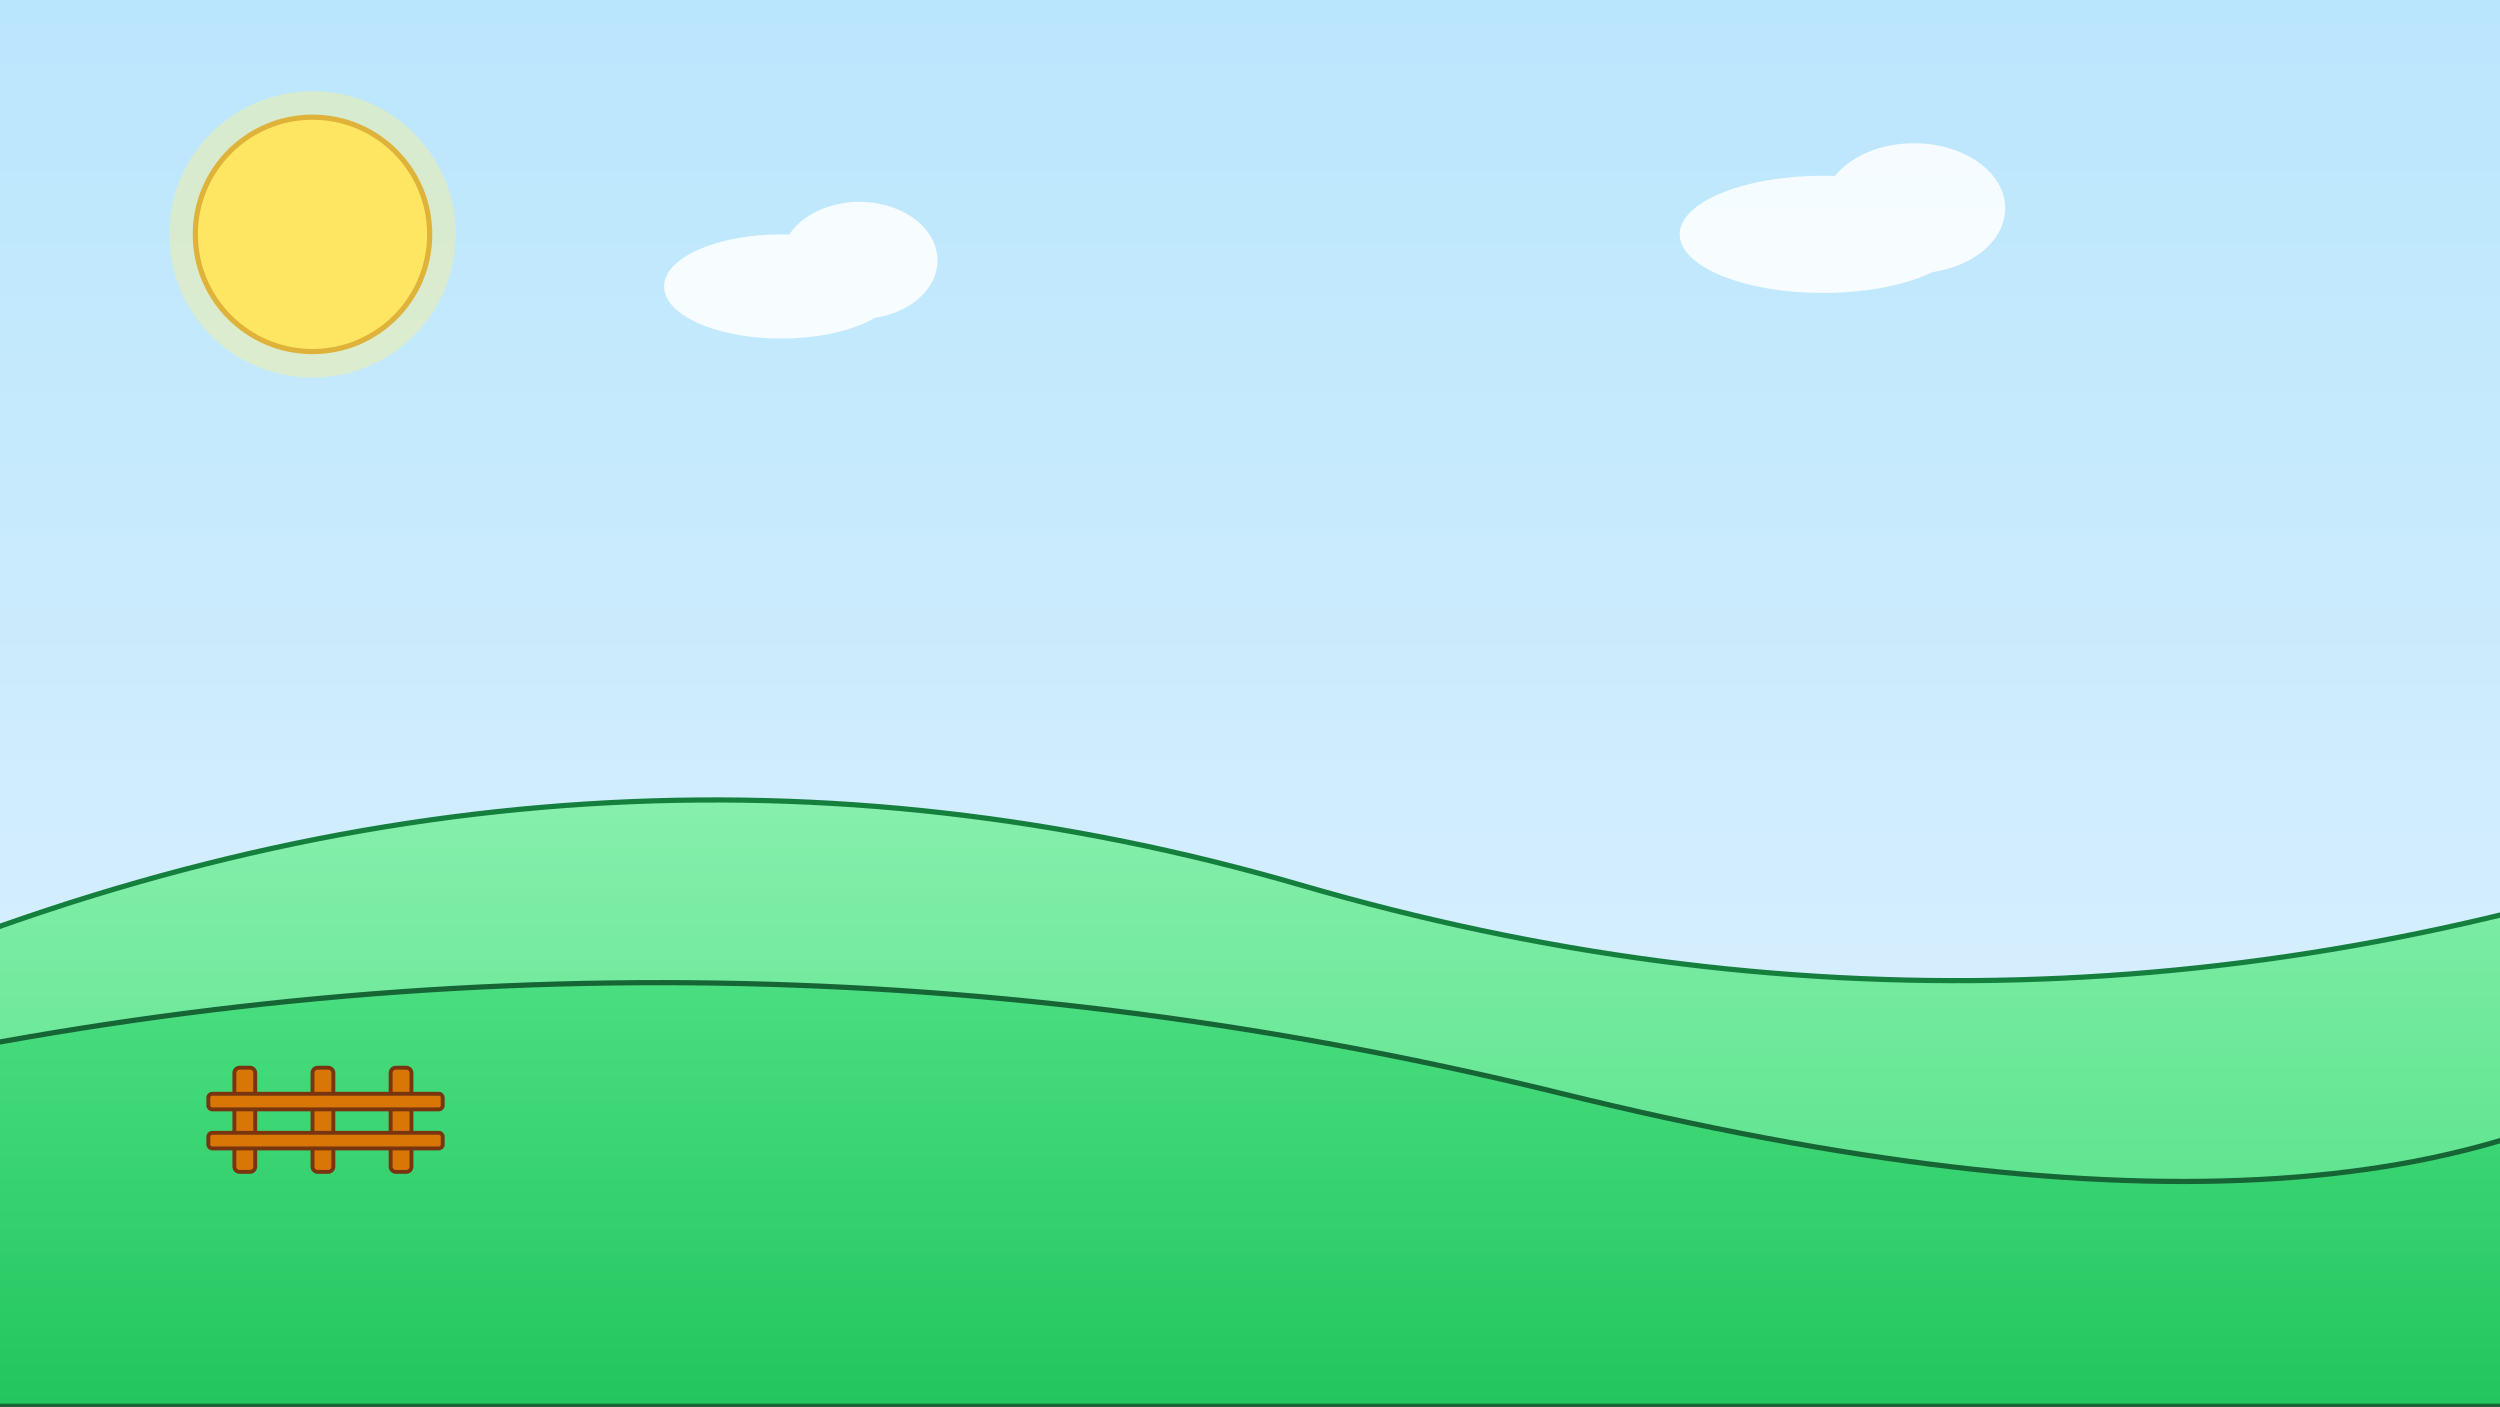
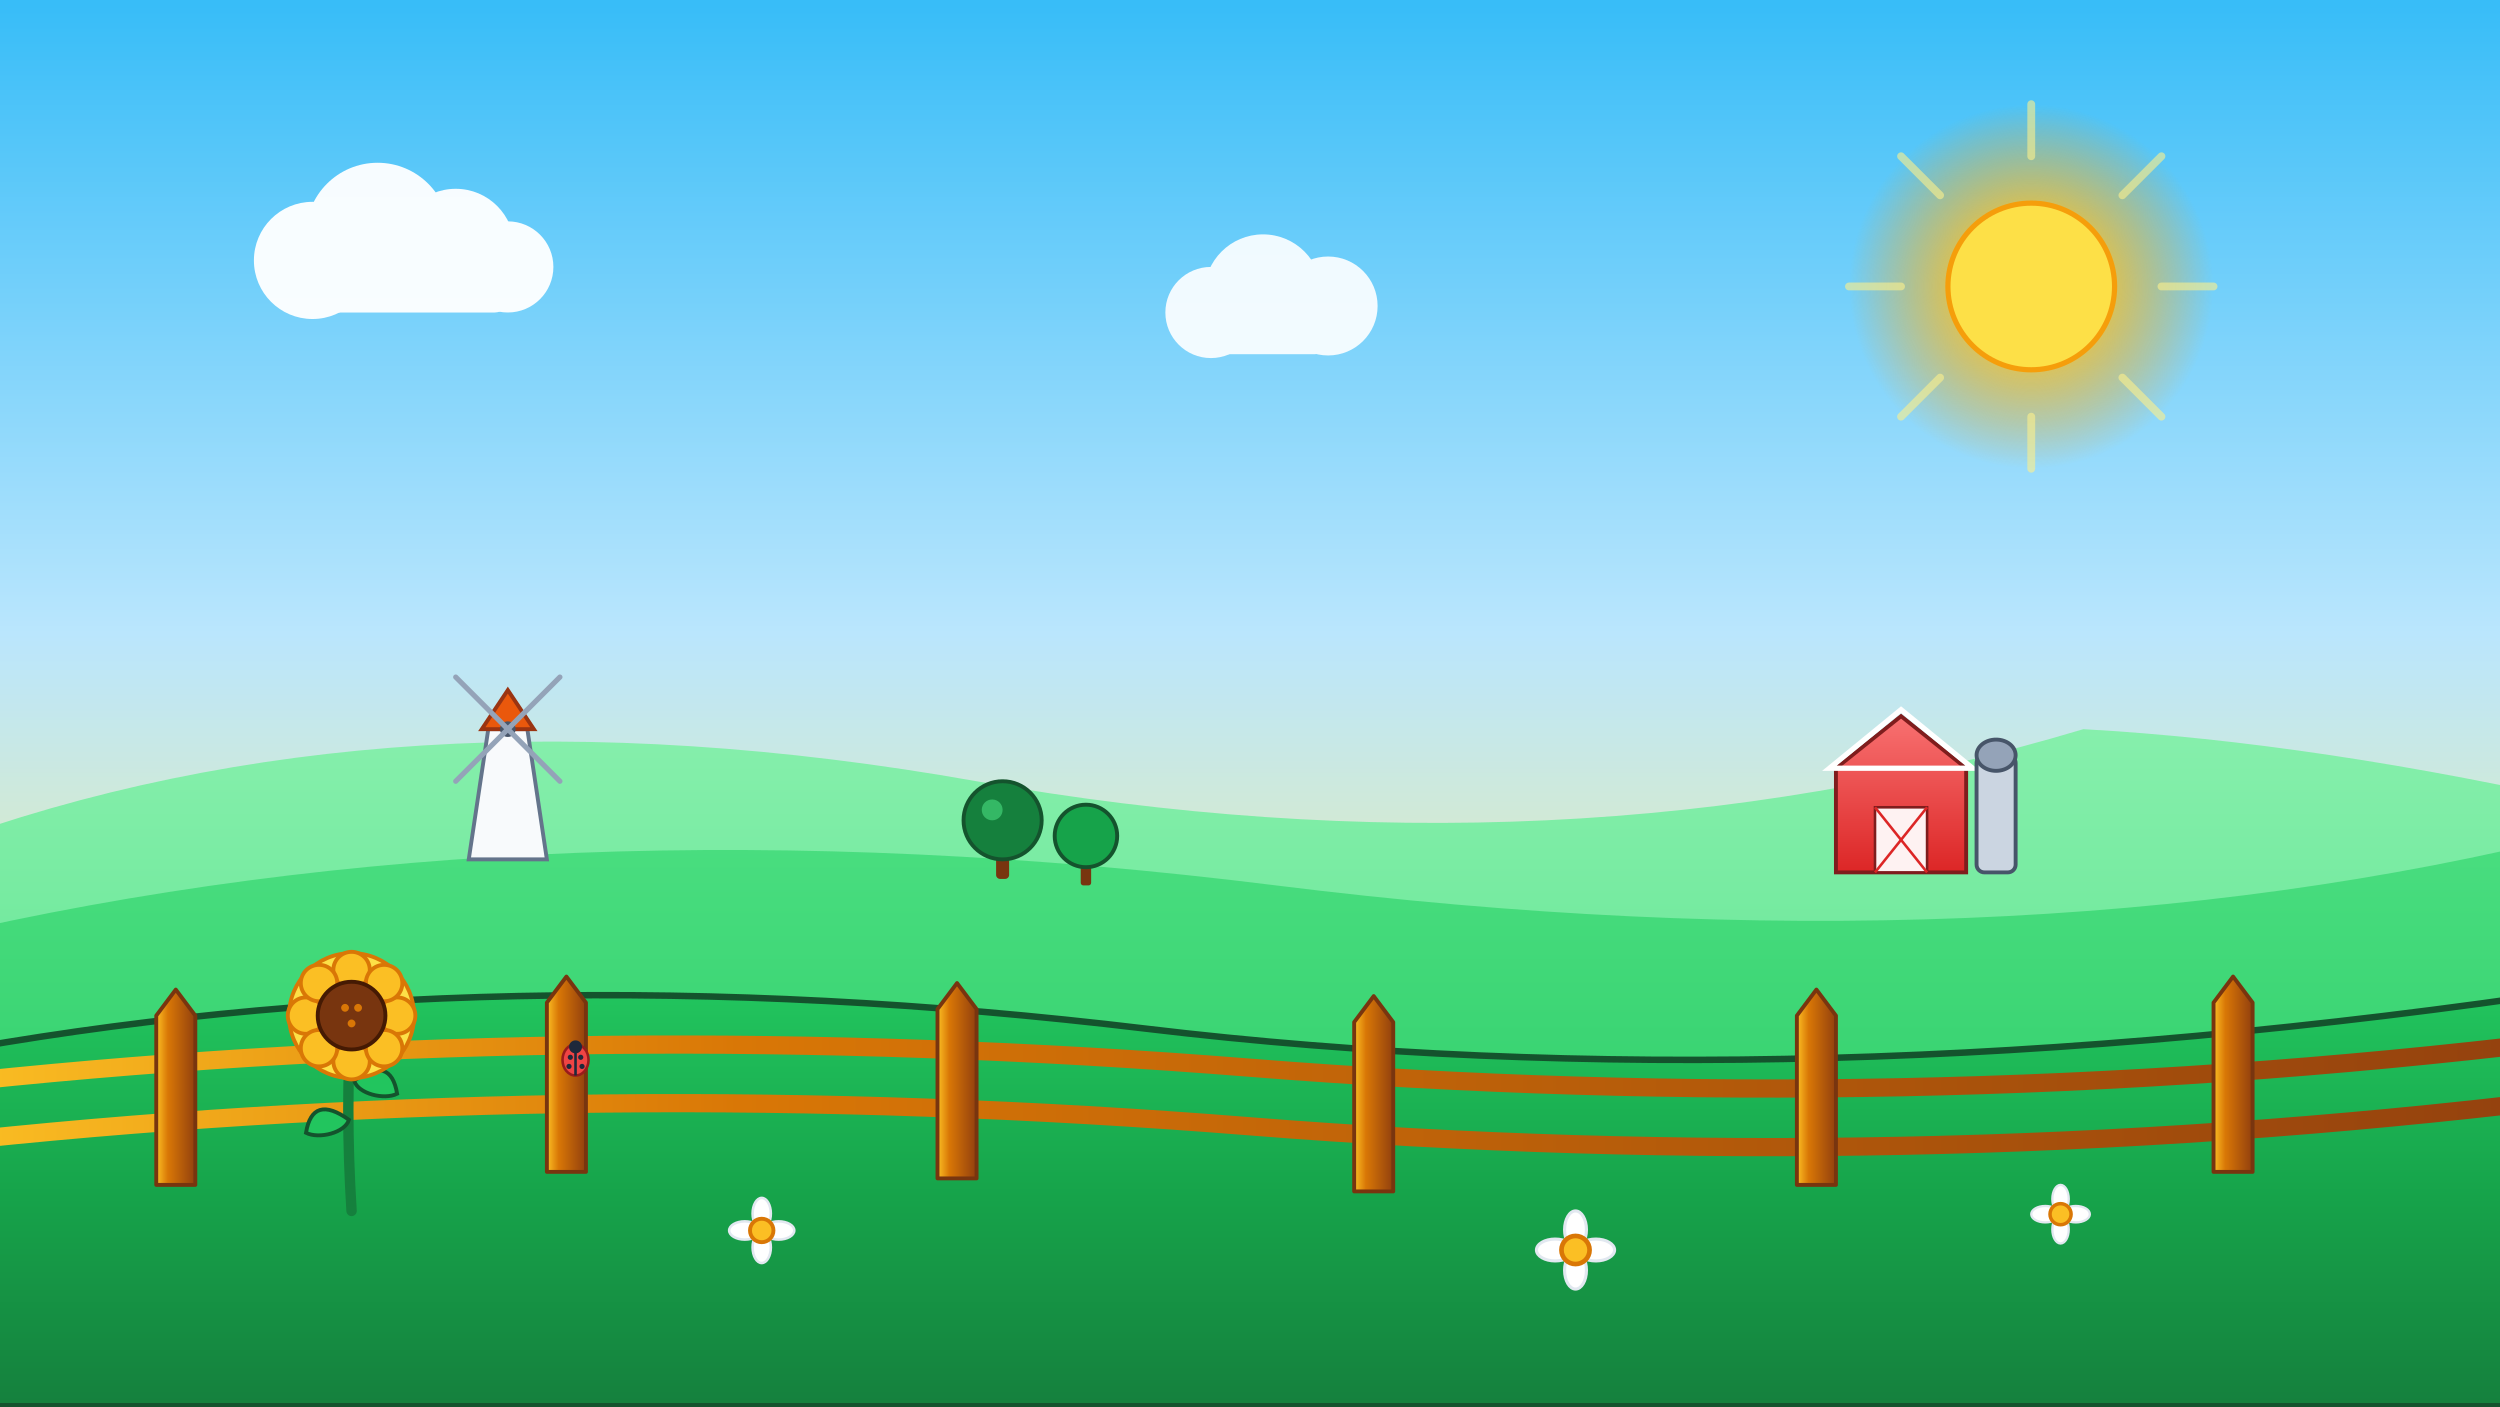
<svg xmlns="http://www.w3.org/2000/svg" viewBox="0 0 1920 1080" width="100%" height="100%">
  <defs>
-     <linearGradient id="skyGrad" x1="0%" y1="0%" x2="0%" y2="100%">
-       <stop offset="0%" stop-color="#BAE6FD" />
-       <stop offset="100%" stop-color="#E0F2FE" />
+     <linearGradient id="farmSky" x1="0%" y1="0%" x2="0%" y2="100%">
+       <stop offset="0%" stop-color="#38BDF8" />
+       <stop offset="45%" stop-color="#BAE6FD" />
+       <stop offset="85%" stop-color="#FEF08A" />
+       <stop offset="100%" stop-color="#FDE047" />
    </linearGradient>
-     <linearGradient id="hillGrad1" x1="0%" y1="0%" x2="0%" y2="100%">
+     <radialGradient id="sunGlow" cx="50%" cy="50%" r="50%">
+       <stop offset="0%" stop-color="#FEF08A" stop-opacity="1" />
+       <stop offset="40%" stop-color="#FBBF24" stop-opacity="0.8" />
+       <stop offset="100%" stop-color="#F59E0B" stop-opacity="0" />
+     </radialGradient>
+     <linearGradient id="hillFarGrad" x1="0%" y1="0%" x2="0%" y2="100%">
      <stop offset="0%" stop-color="#86EFAC" />
      <stop offset="100%" stop-color="#4ADE80" />
    </linearGradient>
-     <linearGradient id="hillGrad2" x1="0%" y1="0%" x2="0%" y2="100%">
+     <linearGradient id="hillMidGrad" x1="0%" y1="0%" x2="0%" y2="100%">
      <stop offset="0%" stop-color="#4ADE80" />
      <stop offset="100%" stop-color="#22C55E" />
    </linearGradient>
+     <linearGradient id="farmLawn" x1="0%" y1="0%" x2="0%" y2="100%">
+       <stop offset="0%" stop-color="#22C55E" />
+       <stop offset="50%" stop-color="#16A34A" />
+       <stop offset="100%" stop-color="#15803D" />
+     </linearGradient>
+     <linearGradient id="woodPost" x1="0%" y1="0%" x2="100%" y2="0%">
+       <stop offset="0%" stop-color="#FBBF24" />
+       <stop offset="30%" stop-color="#D97706" />
+       <stop offset="100%" stop-color="#92400E" />
+     </linearGradient>
+     <linearGradient id="barnRed" x1="0%" y1="0%" x2="0%" y2="100%">
+       <stop offset="0%" stop-color="#F87171" />
+       <stop offset="100%" stop-color="#DC2626" />
+     </linearGradient>
  </defs>
-   <rect width="1920" height="1080" fill="url(#skyGrad)" />
-   <circle cx="240" cy="180" r="90" fill="#FDE047" stroke="#CA8A04" stroke-width="4" />
-   <circle cx="240" cy="180" r="110" fill="#FEF08A" opacity="0.4" />
-   <g fill="#FFFFFF" opacity="0.85">
-     <ellipse cx="600" cy="220" rx="90" ry="40" />
-     <ellipse cx="660" cy="200" rx="60" ry="45" />
-     <ellipse cx="1400" cy="180" rx="110" ry="45" />
-     <ellipse cx="1470" cy="160" rx="70" ry="50" />
+   <g id="layer0-sky">
+     <rect width="1920" height="1080" fill="url(#farmSky)" />
+     <circle cx="1560" cy="220" r="140" fill="url(#sunGlow)" />
+     <circle cx="1560" cy="220" r="64" fill="#FDE047" stroke="#F59E0B" stroke-width="4" />
+     <g stroke="#FEF08A" stroke-width="6" stroke-linecap="round" opacity="0.6">
+       <line x1="1560" y1="120" x2="1560" y2="80" />
+       <line x1="1560" y1="320" x2="1560" y2="360" />
+       <line x1="1460" y1="220" x2="1420" y2="220" />
+       <line x1="1660" y1="220" x2="1700" y2="220" />
+       <line x1="1490" y1="150" x2="1460" y2="120" />
+       <line x1="1630" y1="290" x2="1660" y2="320" />
+       <line x1="1490" y1="290" x2="1460" y2="320" />
+       <line x1="1630" y1="150" x2="1660" y2="120" />
+     </g>
+     <g transform="translate(180, 140)" fill="#FFFFFF" opacity="0.95">
+       <circle cx="60" cy="60" r="45" />
+       <circle cx="110" cy="40" r="55" />
+       <circle cx="170" cy="50" r="45" />
+       <circle cx="210" cy="65" r="35" />
+       <rect x="60" y="60" width="150" height="40" rx="10" />
+     </g>
+     <g transform="translate(880, 190)" fill="#FFFFFF" opacity="0.9">
+       <circle cx="50" cy="50" r="35" />
+       <circle cx="90" cy="35" r="45" />
+       <circle cx="140" cy="45" r="38" />
+       <rect x="50" y="50" width="90" height="32" rx="10" />
+     </g>
  </g>
-   <path d="M-100 750 Q450 520 1000 680 T2100 650 L2100 1080 L-100 1080 Z" fill="url(#hillGrad1)" stroke="#15803D" stroke-width="4" />
-   <path d="M-100 820 Q550 680 1200 840 T2100 780 L2100 1080 L-100 1080 Z" fill="url(#hillGrad2)" stroke="#166534" stroke-width="4" />
-   <g stroke="#78350F" stroke-width="3" fill="#D97706">
-     <rect x="180" y="820" width="16" height="80" rx="4" />
-     <rect x="240" y="820" width="16" height="80" rx="4" />
-     <rect x="300" y="820" width="16" height="80" rx="4" />
-     <rect x="160" y="840" width="180" height="12" rx="3" />
-     <rect x="160" y="870" width="180" height="12" rx="3" />
+   <g id="layer1-midground">
+     <path d="M-50,650 Q300,520 750,600 T1600,560 Q1780,570 2000,620 L2000,1080 L-50,1080 Z" fill="url(#hillFarGrad)" />
+     <path d="M-50,720 Q420,610 980,680 T1980,640 L1980,1080 L-50,1080 Z" fill="url(#hillMidGrad)" />
+     <g transform="translate(320, 500)">
+       <polygon points="40,160 55,60 85,60 100,160" fill="#F8FAFC" stroke="#64748B" stroke-width="3" />
+       <polygon points="50,60 70,30 90,60" fill="#EA580C" stroke="#9A3412" stroke-width="3" />
+       <circle cx="70" cy="60" r="6" fill="#475569" />
+       <line x1="70" y1="60" x2="30" y2="20" stroke="#94A3B8" stroke-width="4" stroke-linecap="round" />
+       <line x1="70" y1="60" x2="110" y2="100" stroke="#94A3B8" stroke-width="4" stroke-linecap="round" />
+       <line x1="70" y1="60" x2="30" y2="100" stroke="#94A3B8" stroke-width="4" stroke-linecap="round" />
+       <line x1="70" y1="60" x2="110" y2="20" stroke="#94A3B8" stroke-width="4" stroke-linecap="round" />
+     </g>
+     <g transform="translate(1380, 520)">
+       <polygon points="30,150 30,70 80,30 130,70 130,150" fill="url(#barnRed)" stroke="#7F1D1D" stroke-width="3" />
+       <polygon points="25,70 80,25 135,70" fill="none" stroke="#FFFFFF" stroke-width="4" />
+       <rect x="60" y="100" width="40" height="50" fill="#FEF2F2" stroke="#7F1D1D" stroke-width="2" />
+       <line x1="60" y1="100" x2="100" y2="150" stroke="#DC2626" stroke-width="2" />
+       <line x1="100" y1="100" x2="60" y2="150" stroke="#DC2626" stroke-width="2" />
+       <rect x="138" y="60" width="30" height="90" rx="6" fill="#CBD5E1" stroke="#475569" stroke-width="3" />
+       <ellipse cx="153" cy="60" rx="15" ry="12" fill="#94A3B8" stroke="#475569" stroke-width="3" />
+     </g>
+     <g transform="translate(740, 590)">
+       <rect x="25" y="50" width="10" height="35" fill="#78350F" rx="3" />
+       <circle cx="30" cy="40" r="30" fill="#15803D" stroke="#14532D" stroke-width="3" />
+       <circle cx="22" cy="32" r="8" fill="#4ADE80" opacity="0.6" />
+     </g>
+     <g transform="translate(810, 610)">
+       <rect x="20" y="40" width="8" height="30" fill="#78350F" rx="2" />
+       <circle cx="24" cy="32" r="24" fill="#16A34A" stroke="#14532D" stroke-width="3" />
+     </g>
+   </g>
+   <g id="layer2-foreground">
+     <path d="M-50,810 Q380,730 880,790 T1980,760 L1980,1080 L-50,1080 Z" fill="url(#farmLawn)" stroke="#14532D" stroke-width="5" />
+     <g stroke="#78350F" stroke-linejoin="round">
+       <path d="M-20,830 Q460,780 960,820 T1960,800" fill="none" stroke="url(#woodPost)" stroke-width="14" stroke-linecap="round" />
+       <path d="M-20,875 Q460,825 960,865 T1960,845" fill="none" stroke="url(#woodPost)" stroke-width="14" stroke-linecap="round" />
+       <polygon points="120,780 135,760 150,780 150,910 120,910" fill="url(#woodPost)" stroke-width="3" />
+       <polygon points="420,770 435,750 450,770 450,900 420,900" fill="url(#woodPost)" stroke-width="3" />
+       <polygon points="720,775 735,755 750,775 750,905 720,905" fill="url(#woodPost)" stroke-width="3" />
+       <polygon points="1040,785 1055,765 1070,785 1070,915 1040,915" fill="url(#woodPost)" stroke-width="3" />
+       <polygon points="1380,780 1395,760 1410,780 1410,910 1380,910" fill="url(#woodPost)" stroke-width="3" />
+       <polygon points="1700,770 1715,750 1730,770 1730,900 1700,900" fill="url(#woodPost)" stroke-width="3" />
+     </g>
+     <g transform="translate(220, 780)">
+       <path d="M50,150 Q45,70 50,0" stroke="#15803D" stroke-width="8" fill="none" stroke-linecap="round" />
+       <path d="M48,80 Q20,60 15,90 C25,95 45,90 48,80 Z" fill="#22C55E" stroke="#14532D" stroke-width="3" />
+       <path d="M52,50 Q80,30 85,60 C75,65 55,60 52,50 Z" fill="#22C55E" stroke="#14532D" stroke-width="3" />
+       <g fill="#FBBF24" stroke="#D97706" stroke-width="3">
+         <circle cx="50" cy="0" r="48" fill="#FDE047" />
+         <circle cx="50" cy="-35" r="14" />
+         <circle cx="50" cy="35" r="14" />
+         <circle cx="15" cy="0" r="14" />
+         <circle cx="85" cy="0" r="14" />
+         <circle cx="25" cy="-25" r="14" />
+         <circle cx="75" cy="-25" r="14" />
+         <circle cx="25" cy="25" r="14" />
+         <circle cx="75" cy="25" r="14" />
+       </g>
+       <circle cx="50" cy="0" r="26" fill="#78350F" stroke="#451A03" stroke-width="3" />
+       <circle cx="45" cy="-6" r="3" fill="#D97706" />
+       <circle cx="55" cy="-6" r="3" fill="#D97706" />
+       <circle cx="50" cy="6" r="3" fill="#D97706" />
+     </g>
+     <g transform="translate(560, 920)">
+       <g fill="#FFFFFF" stroke="#E2E8F0" stroke-width="2">
+         <ellipse cx="25" cy="12" rx="7" ry="12" />
+         <ellipse cx="25" cy="38" rx="7" ry="12" />
+         <ellipse cx="12" cy="25" rx="12" ry="7" />
+         <ellipse cx="38" cy="25" rx="12" ry="7" />
+       </g>
+       <circle cx="25" cy="25" r="9" fill="#FBBF24" stroke="#D97706" stroke-width="3" />
+     </g>
+     <g transform="translate(1180, 930) scale(1.2)">
+       <g fill="#FFFFFF" stroke="#E2E8F0" stroke-width="2">
+         <ellipse cx="25" cy="12" rx="7" ry="12" />
+         <ellipse cx="25" cy="38" rx="7" ry="12" />
+         <ellipse cx="12" cy="25" rx="12" ry="7" />
+         <ellipse cx="38" cy="25" rx="12" ry="7" />
+       </g>
+       <circle cx="25" cy="25" r="9" fill="#FBBF24" stroke="#D97706" stroke-width="3" />
+     </g>
+     <g transform="translate(1560, 910) scale(0.9)">
+       <g fill="#FFFFFF" stroke="#E2E8F0" stroke-width="2">
+         <ellipse cx="25" cy="12" rx="7" ry="12" />
+         <ellipse cx="25" cy="38" rx="7" ry="12" />
+         <ellipse cx="12" cy="25" rx="12" ry="7" />
+         <ellipse cx="38" cy="25" rx="12" ry="7" />
+       </g>
+       <circle cx="25" cy="25" r="9" fill="#FBBF24" stroke="#D97706" stroke-width="3" />
+     </g>
+     <g transform="translate(430, 800)">
+       <ellipse cx="12" cy="14" rx="10" ry="12" fill="#EF4444" stroke="#991B1B" stroke-width="2" />
+       <circle cx="12" cy="4" r="5" fill="#1E293B" />
+       <line x1="12" y1="4" x2="12" y2="26" stroke="#1E293B" stroke-width="2" />
+       <circle cx="8" cy="12" r="2" fill="#1E293B" />
+       <circle cx="16" cy="12" r="2" fill="#1E293B" />
+       <circle cx="7" cy="19" r="2" fill="#1E293B" />
+       <circle cx="17" cy="19" r="2" fill="#1E293B" />
+     </g>
  </g>
</svg>
